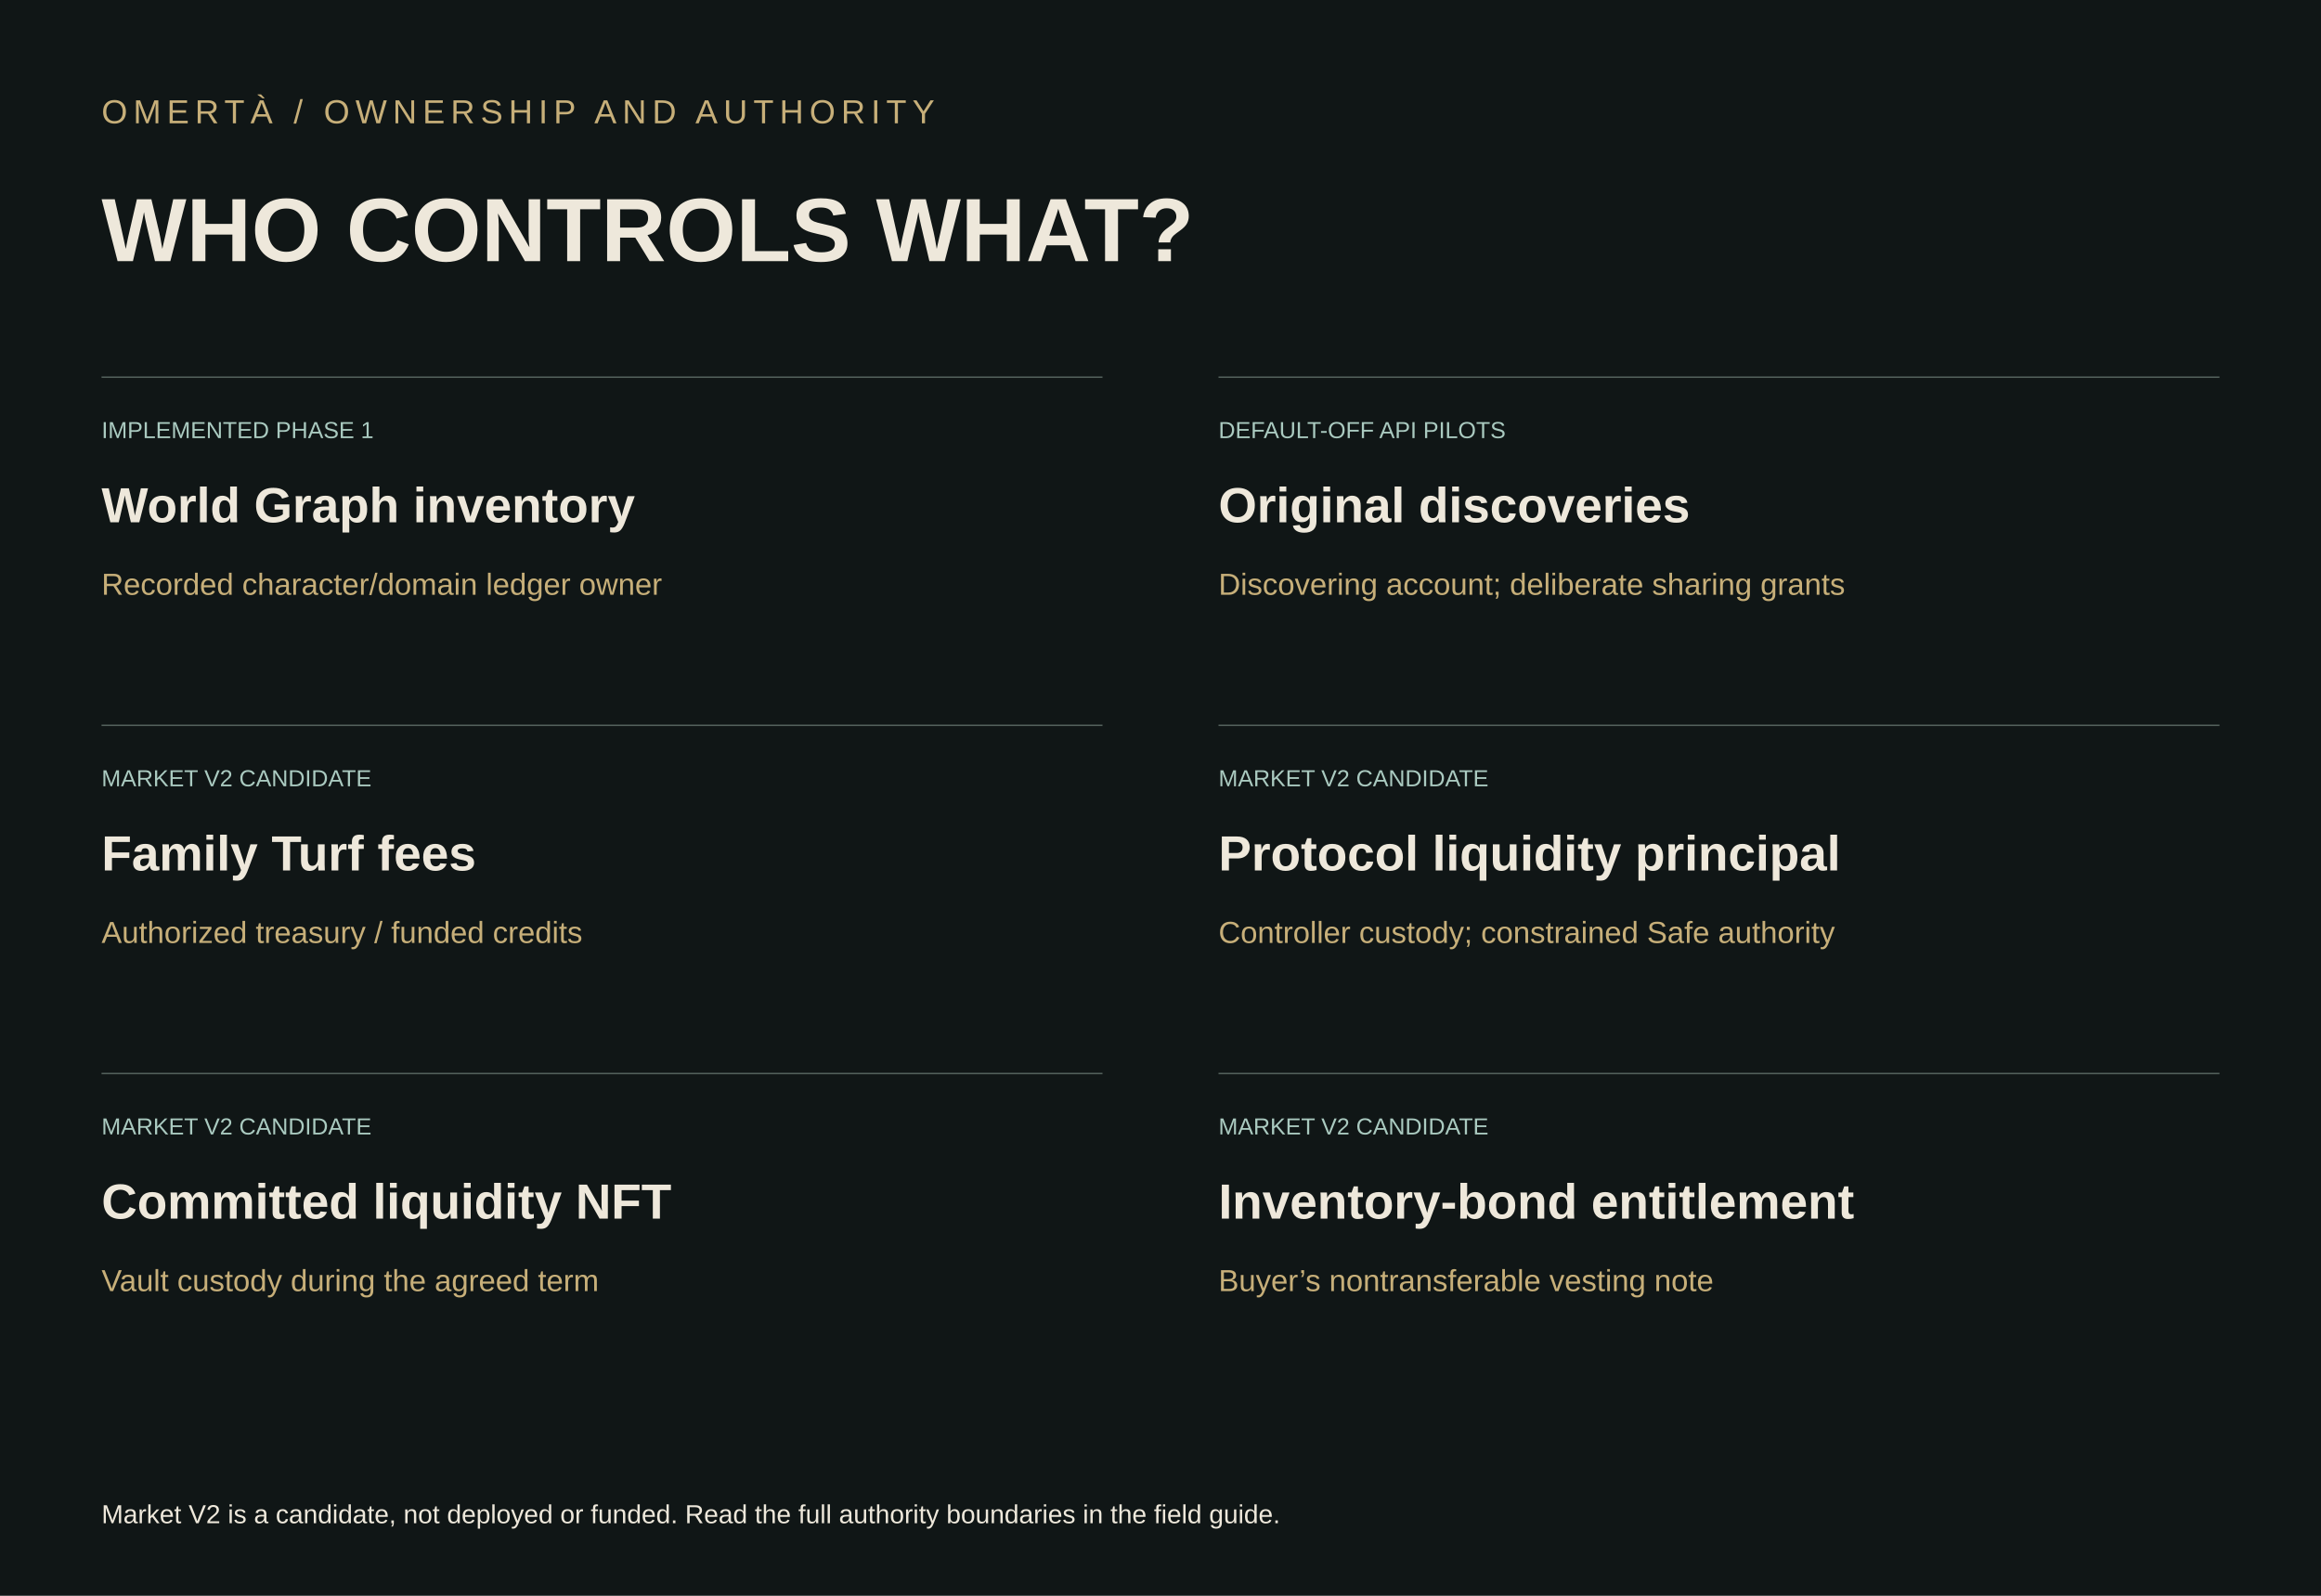
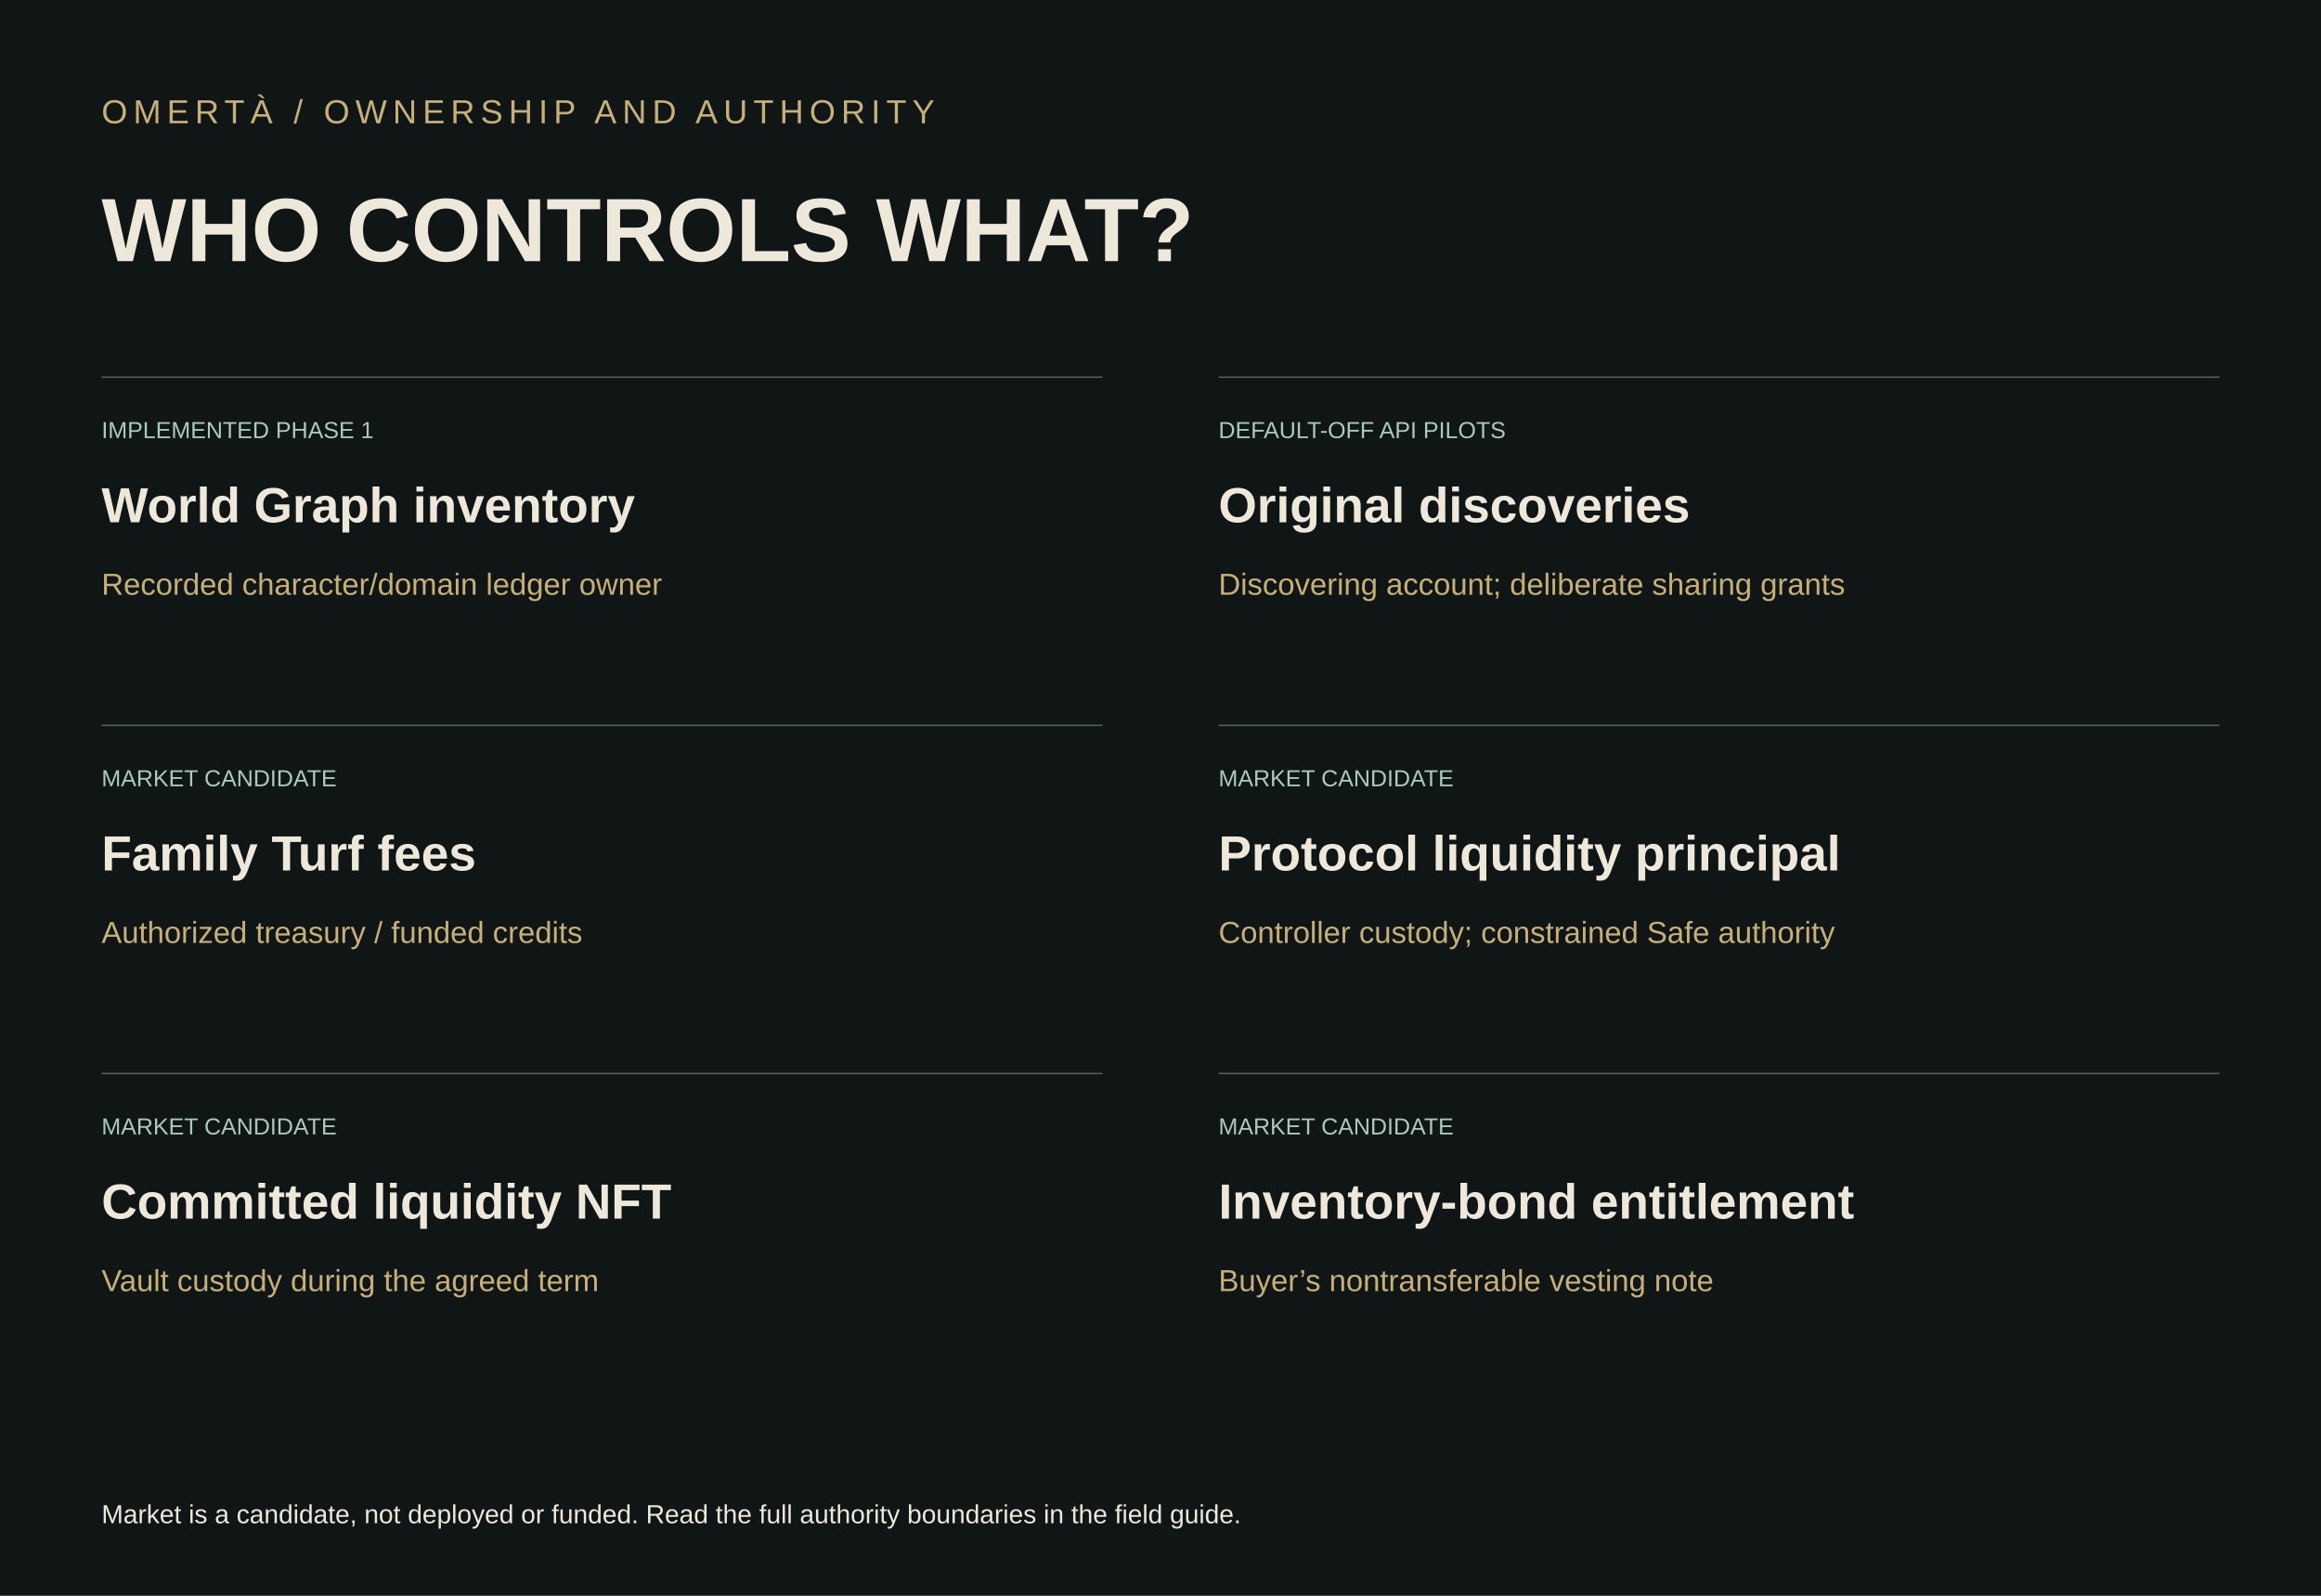
<svg xmlns="http://www.w3.org/2000/svg" width="1600" height="1100">
  <rect width="1600" height="1100" fill="#101616" />
  <text x="70" y="85" fill="#c7af79" font-family="Arial" font-size="23" letter-spacing="4">OMERTÀ / OWNERSHIP AND AUTHORITY</text>
  <text x="70" y="180" fill="#eee8db" font-family="Arial" font-weight="bold" font-size="62">WHO CONTROLS WHAT?</text>
  <line x1="70" x2="760" y1="260" y2="260" stroke="#53605b" />
  <text x="70" y="302" fill="#aacac0" font-family="Arial" font-size="16">IMPLEMENTED PHASE 1</text>
  <text x="70" y="360" fill="#eee8db" font-family="Arial" font-weight="bold" font-size="34">World Graph inventory</text>
  <text x="70" y="410" fill="#c7af79" font-family="Arial" font-size="21">Recorded character/domain ledger owner</text>
  <line x1="840" x2="1530" y1="260" y2="260" stroke="#53605b" />
  <text x="840" y="302" fill="#aacac0" font-family="Arial" font-size="16">DEFAULT-OFF API PILOTS</text>
  <text x="840" y="360" fill="#eee8db" font-family="Arial" font-weight="bold" font-size="34">Original discoveries</text>
  <text x="840" y="410" fill="#c7af79" font-family="Arial" font-size="21">Discovering account; deliberate sharing grants</text>
  <line x1="70" x2="760" y1="500" y2="500" stroke="#53605b" />
-   <text x="70" y="542" fill="#aacac0" font-family="Arial" font-size="16">MARKET V2 CANDIDATE</text>
+   <text x="70" y="542" fill="#aacac0" font-family="Arial" font-size="16">MARKET CANDIDATE</text>
  <text x="70" y="600" fill="#eee8db" font-family="Arial" font-weight="bold" font-size="34">Family Turf fees</text>
  <text x="70" y="650" fill="#c7af79" font-family="Arial" font-size="21">Authorized treasury / funded credits</text>
  <line x1="840" x2="1530" y1="500" y2="500" stroke="#53605b" />
-   <text x="840" y="542" fill="#aacac0" font-family="Arial" font-size="16">MARKET V2 CANDIDATE</text>
+   <text x="840" y="542" fill="#aacac0" font-family="Arial" font-size="16">MARKET CANDIDATE</text>
  <text x="840" y="600" fill="#eee8db" font-family="Arial" font-weight="bold" font-size="34">Protocol liquidity principal</text>
  <text x="840" y="650" fill="#c7af79" font-family="Arial" font-size="21">Controller custody; constrained Safe authority</text>
  <line x1="70" x2="760" y1="740" y2="740" stroke="#53605b" />
-   <text x="70" y="782" fill="#aacac0" font-family="Arial" font-size="16">MARKET V2 CANDIDATE</text>
+   <text x="70" y="782" fill="#aacac0" font-family="Arial" font-size="16">MARKET CANDIDATE</text>
  <text x="70" y="840" fill="#eee8db" font-family="Arial" font-weight="bold" font-size="34">Committed liquidity NFT</text>
  <text x="70" y="890" fill="#c7af79" font-family="Arial" font-size="21">Vault custody during the agreed term</text>
  <line x1="840" x2="1530" y1="740" y2="740" stroke="#53605b" />
-   <text x="840" y="782" fill="#aacac0" font-family="Arial" font-size="16">MARKET V2 CANDIDATE</text>
+   <text x="840" y="782" fill="#aacac0" font-family="Arial" font-size="16">MARKET CANDIDATE</text>
  <text x="840" y="840" fill="#eee8db" font-family="Arial" font-weight="bold" font-size="34">Inventory-bond entitlement</text>
  <text x="840" y="890" fill="#c7af79" font-family="Arial" font-size="21">Buyer’s nontransferable vesting note</text>
-   <text x="70" y="1050" fill="#eee8db" font-family="Arial" font-size="18">Market V2 is a candidate, not deployed or funded. Read the full authority boundaries in the field guide.</text>
+   <text x="70" y="1050" fill="#eee8db" font-family="Arial" font-size="18">Market is a candidate, not deployed or funded. Read the full authority boundaries in the field guide.</text>
</svg>
